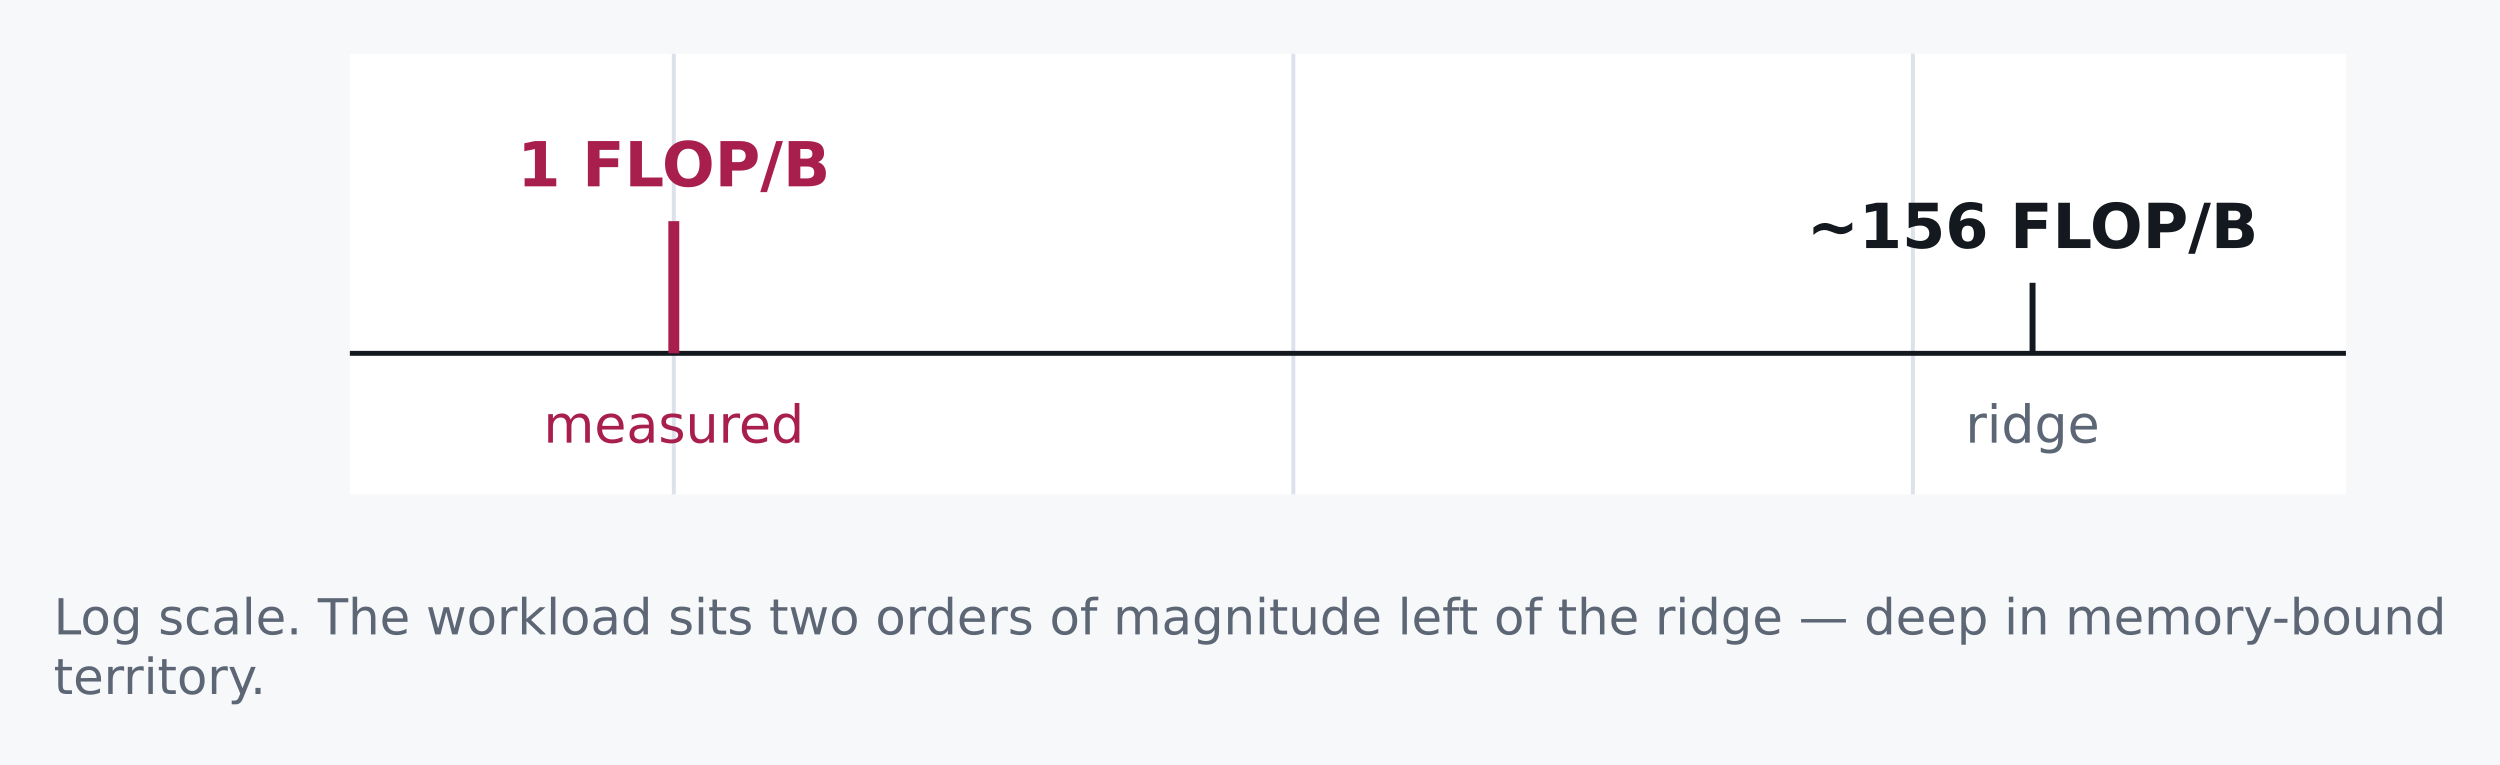
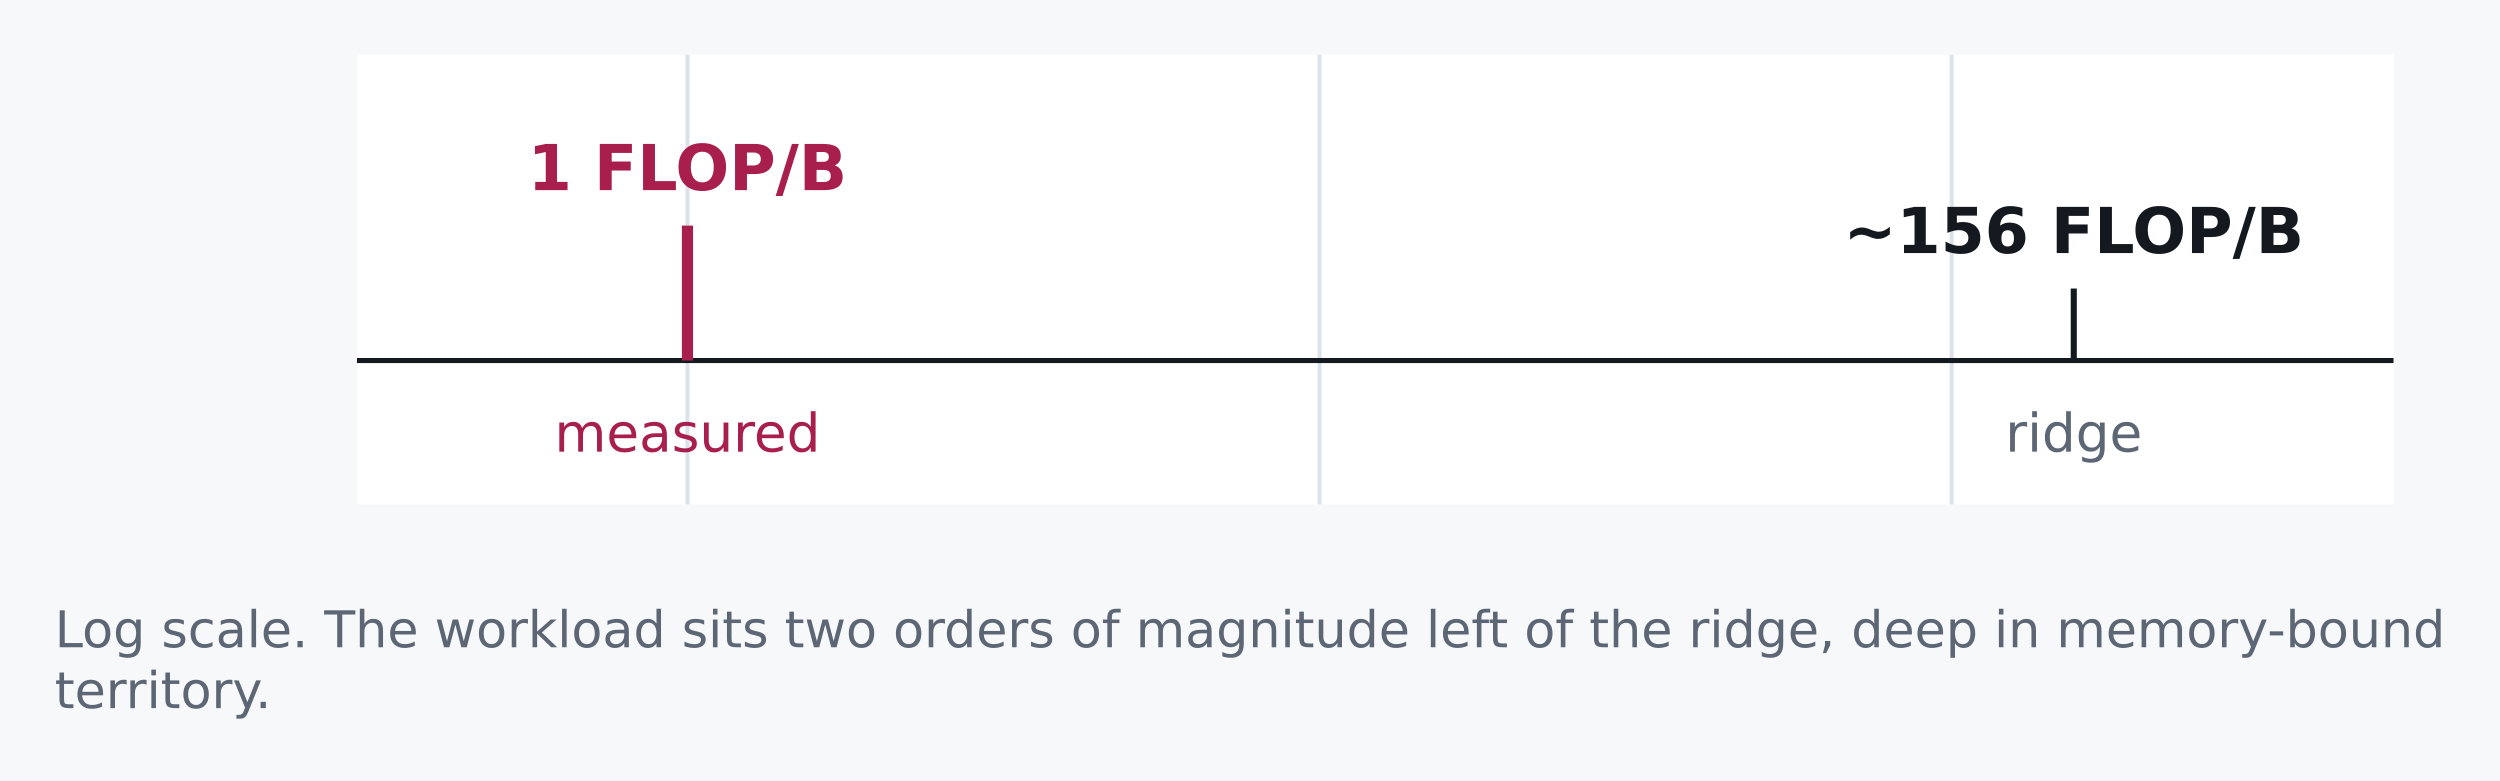
- <svg xmlns="http://www.w3.org/2000/svg" xmlns:xlink="http://www.w3.org/1999/xlink" width="503.183pt" height="153.893pt" viewBox="0 0 503.183 153.893" version="1.1">
+ <svg xmlns="http://www.w3.org/2000/svg" xmlns:xlink="http://www.w3.org/1999/xlink" width="493.183pt" height="153.893pt" viewBox="0 0 493.183 153.893" version="1.1">
  <defs>
    <style type="text/css">*{stroke-linejoin: round; stroke-linecap: butt}</style>
  </defs>
  <g id="figure_1">
    <g id="patch_1">
-       <path d="M 0 153.893  L 503.183 153.893  L 503.183 -0  L 0 -0  z " style="fill: #f7f8fa" />
+       <path d="M 0 153.893  L 493.183 153.893  L 493.183 -0  L 0 -0  z " style="fill: #f7f8fa" />
    </g>
    <g id="axes_1">
      <g id="patch_2">
        <path d="M 70.416 99.504  L 472.176 99.504  L 472.176 10.8  L 70.416 10.8  z " style="fill: #ffffff" />
      </g>
      <g id="line2d_1">
-         <path d="M 135.618 99.504  L 135.618 10.8  " clip-path="url(#pfc54eca116)" style="fill: none; stroke: #dde2ea; stroke-width: 0.8; stroke-linecap: square" />
+         <path d="M 135.618 99.504  L 135.618 10.8  " clip-path="url(#pef54213559)" style="fill: none; stroke: #dde2ea; stroke-width: 0.8; stroke-linecap: square" />
      </g>
      <g id="line2d_2">
-         <path d="M 260.317 99.504  L 260.317 10.8  " clip-path="url(#pfc54eca116)" style="fill: none; stroke: #dde2ea; stroke-width: 0.8; stroke-linecap: square" />
+         <path d="M 260.317 99.504  L 260.317 10.8  " clip-path="url(#pef54213559)" style="fill: none; stroke: #dde2ea; stroke-width: 0.8; stroke-linecap: square" />
      </g>
      <g id="line2d_3">
-         <path d="M 385.015 99.504  L 385.015 10.8  " clip-path="url(#pfc54eca116)" style="fill: none; stroke: #dde2ea; stroke-width: 0.8; stroke-linecap: square" />
+         <path d="M 385.015 99.504  L 385.015 10.8  " clip-path="url(#pef54213559)" style="fill: none; stroke: #dde2ea; stroke-width: 0.8; stroke-linecap: square" />
      </g>
      <g id="line2d_4">
-         <path d="M 70.416 71.119  L 472.176 71.119  " clip-path="url(#pfc54eca116)" style="fill: none; stroke: #14181f; stroke-linecap: square" />
+         <path d="M 70.416 71.119  L 472.176 71.119  " clip-path="url(#pef54213559)" style="fill: none; stroke: #14181f; stroke-linecap: square" />
      </g>
      <g id="matplotlib.axis_1">
        <g id="xtick_1">
          <g id="line2d_5" />
        </g>
        <g id="xtick_2">
          <g id="line2d_6" />
        </g>
        <g id="xtick_3">
          <g id="line2d_7" />
        </g>
        <g id="xtick_4">
          <g id="line2d_8" />
        </g>
        <g id="xtick_5">
          <g id="line2d_9" />
        </g>
        <g id="xtick_6">
          <g id="line2d_10" />
        </g>
        <g id="xtick_7">
          <g id="line2d_11" />
        </g>
        <g id="xtick_8">
          <g id="line2d_12" />
        </g>
        <g id="xtick_9">
          <g id="line2d_13" />
        </g>
        <g id="xtick_10">
          <g id="line2d_14" />
        </g>
        <g id="xtick_11">
          <g id="line2d_15" />
        </g>
        <g id="xtick_12">
          <g id="line2d_16" />
        </g>
        <g id="xtick_13">
          <g id="line2d_17" />
        </g>
        <g id="xtick_14">
          <g id="line2d_18" />
        </g>
        <g id="xtick_15">
          <g id="line2d_19" />
        </g>
        <g id="xtick_16">
          <g id="line2d_20" />
        </g>
        <g id="xtick_17">
          <g id="line2d_21" />
        </g>
        <g id="xtick_18">
          <g id="line2d_22" />
        </g>
        <g id="xtick_19">
          <g id="line2d_23" />
        </g>
        <g id="xtick_20">
          <g id="line2d_24" />
        </g>
        <g id="xtick_21">
          <g id="line2d_25" />
        </g>
        <g id="xtick_22">
          <g id="line2d_26" />
        </g>
        <g id="xtick_23">
          <g id="line2d_27" />
        </g>
        <g id="xtick_24">
          <g id="line2d_28" />
        </g>
        <g id="xtick_25">
          <g id="line2d_29" />
        </g>
        <g id="xtick_26">
          <g id="line2d_30" />
        </g>
        <g id="xtick_27">
          <g id="line2d_31" />
        </g>
        <g id="xtick_28">
          <g id="line2d_32" />
        </g>
        <g id="xtick_29">
          <g id="line2d_33" />
        </g>
        <g id="xtick_30">
          <g id="line2d_34" />
        </g>
      </g>
      <g id="matplotlib.axis_2" />
      <g id="line2d_35">
-         <path d="M 135.618 71.119  L 135.618 44.508  " clip-path="url(#pfc54eca116)" style="fill: none; stroke: #a81e4d; stroke-width: 2.2" />
+         <path d="M 135.618 71.119  L 135.618 44.508  " clip-path="url(#pef54213559)" style="fill: none; stroke: #a81e4d; stroke-width: 2.2" />
      </g>
      <g id="text_1">
        <g style="fill: #a81e4d" transform="translate(104.1231 37.50459) scale(0.125 -0.125)">
          <defs>
            <path id="DejaVuSans-Bold-14" d="M 750 831  L 1813 831  L 1813 3847  L 722 3622  L 722 4441  L 1806 4666  L 2950 4666  L 2950 831  L 4013 831  L 4013 0  L 750 0  L 750 831  z " transform="scale(0.015625)" />
            <path id="DejaVuSans-Bold-3" transform="scale(0.015625)" />
            <path id="DejaVuSans-Bold-29" d="M 588 4666  L 3834 4666  L 3834 3756  L 1791 3756  L 1791 2888  L 3713 2888  L 3713 1978  L 1791 1978  L 1791 0  L 588 0  L 588 4666  z " transform="scale(0.015625)" />
            <path id="DejaVuSans-Bold-2f" d="M 588 4666  L 1791 4666  L 1791 909  L 3903 909  L 3903 0  L 588 0  L 588 4666  z " transform="scale(0.015625)" />
            <path id="DejaVuSans-Bold-32" d="M 2719 3878  Q 2169 3878 1866 3472  Q 1563 3066 1563 2328  Q 1563 1594 1866 1187  Q 2169 781 2719 781  Q 3272 781 3575 1187  Q 3878 1594 3878 2328  Q 3878 3066 3575 3472  Q 3272 3878 2719 3878  z M 2719 4750  Q 3844 4750 4481 4106  Q 5119 3463 5119 2328  Q 5119 1197 4481 553  Q 3844 -91 2719 -91  Q 1597 -91 958 553  Q 319 1197 319 2328  Q 319 3463 958 4106  Q 1597 4750 2719 4750  z " transform="scale(0.015625)" />
            <path id="DejaVuSans-Bold-33" d="M 588 4666  L 2584 4666  Q 3475 4666 3951 4270  Q 4428 3875 4428 3144  Q 4428 2409 3951 2014  Q 3475 1619 2584 1619  L 1791 1619  L 1791 0  L 588 0  L 588 4666  z M 1791 3794  L 1791 2491  L 2456 2491  Q 2806 2491 2997 2661  Q 3188 2831 3188 3144  Q 3188 3456 2997 3625  Q 2806 3794 2456 3794  L 1791 3794  z " transform="scale(0.015625)" />
            <path id="DejaVuSans-Bold-12" d="M 1644 4666  L 2338 4666  L 691 -594  L 0 -594  L 1644 4666  z " transform="scale(0.015625)" />
            <path id="DejaVuSans-Bold-25" d="M 2456 2859  Q 2741 2859 2887 2984  Q 3034 3109 3034 3353  Q 3034 3594 2887 3720  Q 2741 3847 2456 3847  L 1791 3847  L 1791 2859  L 2456 2859  z M 2497 819  Q 2859 819 3042 972  Q 3225 1125 3225 1434  Q 3225 1738 3044 1889  Q 2863 2041 2497 2041  L 1791 2041  L 1791 819  L 2497 819  z M 3616 2497  Q 4003 2384 4215 2081  Q 4428 1778 4428 1338  Q 4428 663 3972 331  Q 3516 0 2584 0  L 588 0  L 588 4666  L 2394 4666  Q 3366 4666 3802 4372  Q 4238 4078 4238 3431  Q 4238 3091 4078 2852  Q 3919 2613 3616 2497  z " transform="scale(0.015625)" />
          </defs>
          <use xlink:href="#DejaVuSans-Bold-14" />
          <use xlink:href="#DejaVuSans-Bold-3" transform="translate(69.57812 0)" />
          <use xlink:href="#DejaVuSans-Bold-29" transform="translate(104.3906 0)" />
          <use xlink:href="#DejaVuSans-Bold-2f" transform="translate(172.7031 0)" />
          <use xlink:href="#DejaVuSans-Bold-32" transform="translate(232.8594 0)" />
          <use xlink:href="#DejaVuSans-Bold-33" transform="translate(317.875 0)" />
          <use xlink:href="#DejaVuSans-Bold-12" transform="translate(391.1719 0)" />
          <use xlink:href="#DejaVuSans-Bold-25" transform="translate(427.7031 0)" />
        </g>
      </g>
      <g id="text_2">
        <g style="fill: #a81e4d" transform="translate(109.3888 89.09708) scale(0.105 -0.105)">
          <defs>
            <path id="DejaVuSans-50" d="M 3328 2828  Q 3544 3216 3844 3400  Q 4144 3584 4550 3584  Q 5097 3584 5394 3201  Q 5691 2819 5691 2113  L 5691 0  L 5113 0  L 5113 2094  Q 5113 2597 4934 2840  Q 4756 3084 4391 3084  Q 3944 3084 3684 2787  Q 3425 2491 3425 1978  L 3425 0  L 2847 0  L 2847 2094  Q 2847 2600 2669 2842  Q 2491 3084 2119 3084  Q 1678 3084 1418 2786  Q 1159 2488 1159 1978  L 1159 0  L 581 0  L 581 3500  L 1159 3500  L 1159 2956  Q 1356 3278 1631 3431  Q 1906 3584 2284 3584  Q 2666 3584 2933 3390  Q 3200 3197 3328 2828  z " transform="scale(0.015625)" />
            <path id="DejaVuSans-48" d="M 3597 1894  L 3597 1613  L 953 1613  Q 991 1019 1311 708  Q 1631 397 2203 397  Q 2534 397 2845 478  Q 3156 559 3463 722  L 3463 178  Q 3153 47 2828 -22  Q 2503 -91 2169 -91  Q 1331 -91 842 396  Q 353 884 353 1716  Q 353 2575 817 3079  Q 1281 3584 2069 3584  Q 2775 3584 3186 3129  Q 3597 2675 3597 1894  z M 3022 2063  Q 3016 2534 2758 2815  Q 2500 3097 2075 3097  Q 1594 3097 1305 2825  Q 1016 2553 972 2059  L 3022 2063  z " transform="scale(0.015625)" />
            <path id="DejaVuSans-44" d="M 2194 1759  Q 1497 1759 1228 1600  Q 959 1441 959 1056  Q 959 750 1161 570  Q 1363 391 1709 391  Q 2188 391 2477 730  Q 2766 1069 2766 1631  L 2766 1759  L 2194 1759  z M 3341 1997  L 3341 0  L 2766 0  L 2766 531  Q 2569 213 2275 61  Q 1981 -91 1556 -91  Q 1019 -91 701 211  Q 384 513 384 1019  Q 384 1609 779 1909  Q 1175 2209 1959 2209  L 2766 2209  L 2766 2266  Q 2766 2663 2505 2880  Q 2244 3097 1772 3097  Q 1472 3097 1187 3025  Q 903 2953 641 2809  L 641 3341  Q 956 3463 1253 3523  Q 1550 3584 1831 3584  Q 2591 3584 2966 3190  Q 3341 2797 3341 1997  z " transform="scale(0.015625)" />
            <path id="DejaVuSans-56" d="M 2834 3397  L 2834 2853  Q 2591 2978 2328 3040  Q 2066 3103 1784 3103  Q 1356 3103 1142 2972  Q 928 2841 928 2578  Q 928 2378 1081 2264  Q 1234 2150 1697 2047  L 1894 2003  Q 2506 1872 2764 1633  Q 3022 1394 3022 966  Q 3022 478 2636 193  Q 2250 -91 1575 -91  Q 1294 -91 989 -36  Q 684 19 347 128  L 347 722  Q 666 556 975 473  Q 1284 391 1588 391  Q 1994 391 2212 530  Q 2431 669 2431 922  Q 2431 1156 2273 1281  Q 2116 1406 1581 1522  L 1381 1569  Q 847 1681 609 1914  Q 372 2147 372 2553  Q 372 3047 722 3315  Q 1072 3584 1716 3584  Q 2034 3584 2315 3537  Q 2597 3491 2834 3397  z " transform="scale(0.015625)" />
            <path id="DejaVuSans-58" d="M 544 1381  L 544 3500  L 1119 3500  L 1119 1403  Q 1119 906 1312 657  Q 1506 409 1894 409  Q 2359 409 2629 706  Q 2900 1003 2900 1516  L 2900 3500  L 3475 3500  L 3475 0  L 2900 0  L 2900 538  Q 2691 219 2414 64  Q 2138 -91 1772 -91  Q 1169 -91 856 284  Q 544 659 544 1381  z M 1991 3584  L 1991 3584  z " transform="scale(0.015625)" />
            <path id="DejaVuSans-55" d="M 2631 2963  Q 2534 3019 2420 3045  Q 2306 3072 2169 3072  Q 1681 3072 1420 2755  Q 1159 2438 1159 1844  L 1159 0  L 581 0  L 581 3500  L 1159 3500  L 1159 2956  Q 1341 3275 1631 3429  Q 1922 3584 2338 3584  Q 2397 3584 2469 3576  Q 2541 3569 2628 3553  L 2631 2963  z " transform="scale(0.015625)" />
            <path id="DejaVuSans-47" d="M 2906 2969  L 2906 4863  L 3481 4863  L 3481 0  L 2906 0  L 2906 525  Q 2725 213 2448 61  Q 2172 -91 1784 -91  Q 1150 -91 751 415  Q 353 922 353 1747  Q 353 2572 751 3078  Q 1150 3584 1784 3584  Q 2172 3584 2448 3432  Q 2725 3281 2906 2969  z M 947 1747  Q 947 1113 1208 752  Q 1469 391 1925 391  Q 2381 391 2643 752  Q 2906 1113 2906 1747  Q 2906 2381 2643 2742  Q 2381 3103 1925 3103  Q 1469 3103 1208 2742  Q 947 2381 947 1747  z " transform="scale(0.015625)" />
          </defs>
          <use xlink:href="#DejaVuSans-50" />
          <use xlink:href="#DejaVuSans-48" transform="translate(97.40625 0)" />
          <use xlink:href="#DejaVuSans-44" transform="translate(158.9375 0)" />
          <use xlink:href="#DejaVuSans-56" transform="translate(220.2188 0)" />
          <use xlink:href="#DejaVuSans-58" transform="translate(272.3125 0)" />
          <use xlink:href="#DejaVuSans-55" transform="translate(335.6875 0)" />
          <use xlink:href="#DejaVuSans-48" transform="translate(374.5938 0)" />
          <use xlink:href="#DejaVuSans-47" transform="translate(436.125 0)" />
        </g>
      </g>
      <g id="line2d_36">
-         <path d="M 409.098 71.119  L 409.098 56.926  " clip-path="url(#pfc54eca116)" style="fill: none; stroke: #14181f; stroke-width: 1.2" />
+         <path d="M 409.098 71.119  L 409.098 56.926  " clip-path="url(#pef54213559)" style="fill: none; stroke: #14181f; stroke-width: 1.2" />
      </g>
      <g id="text_3">
        <g style="fill: #14181f" transform="translate(363.6681 49.92315) scale(0.125 -0.125)">
          <defs>
            <path id="DejaVuSans-Bold-61" d="M 4684 2656  L 4684 1894  Q 4353 1644 4073 1536  Q 3794 1428 3494 1428  Q 3159 1428 2713 1609  Q 2669 1628 2644 1638  Q 2622 1647 2575 1666  Q 2091 1856 1797 1856  Q 1522 1856 1253 1736  Q 984 1616 678 1356  L 678 2119  Q 1013 2369 1291 2476  Q 1569 2584 1869 2584  Q 2203 2584 2650 2403  Q 2697 2384 2719 2375  Q 2741 2366 2788 2347  Q 3272 2156 3566 2156  Q 3834 2156 4098 2273  Q 4363 2391 4684 2656  z " transform="scale(0.015625)" />
            <path id="DejaVuSans-Bold-18" d="M 678 4666  L 3669 4666  L 3669 3781  L 1638 3781  L 1638 3059  Q 1775 3097 1914 3117  Q 2053 3138 2203 3138  Q 3056 3138 3531 2711  Q 4006 2284 4006 1522  Q 4006 766 3489 337  Q 2972 -91 2053 -91  Q 1656 -91 1267 -14  Q 878 63 494 219  L 494 1166  Q 875 947 1217 837  Q 1559 728 1863 728  Q 2300 728 2551 942  Q 2803 1156 2803 1522  Q 2803 1891 2551 2103  Q 2300 2316 1863 2316  Q 1603 2316 1309 2248  Q 1016 2181 678 2041  L 678 4666  z " transform="scale(0.015625)" />
            <path id="DejaVuSans-Bold-19" d="M 2316 2303  Q 2000 2303 1842 2098  Q 1684 1894 1684 1484  Q 1684 1075 1842 870  Q 2000 666 2316 666  Q 2634 666 2792 870  Q 2950 1075 2950 1484  Q 2950 1894 2792 2098  Q 2634 2303 2316 2303  z M 3803 4544  L 3803 3681  Q 3506 3822 3243 3889  Q 2981 3956 2731 3956  Q 2194 3956 1894 3657  Q 1594 3359 1544 2772  Q 1750 2925 1990 3001  Q 2231 3078 2516 3078  Q 3231 3078 3670 2659  Q 4109 2241 4109 1563  Q 4109 813 3618 361  Q 3128 -91 2303 -91  Q 1394 -91 895 523  Q 397 1138 397 2266  Q 397 3422 980 4083  Q 1563 4744 2578 4744  Q 2900 4744 3203 4694  Q 3506 4644 3803 4544  z " transform="scale(0.015625)" />
          </defs>
          <use xlink:href="#DejaVuSans-Bold-61" />
          <use xlink:href="#DejaVuSans-Bold-14" transform="translate(83.79688 0)" />
          <use xlink:href="#DejaVuSans-Bold-18" transform="translate(153.375 0)" />
          <use xlink:href="#DejaVuSans-Bold-19" transform="translate(222.9531 0)" />
          <use xlink:href="#DejaVuSans-Bold-3" transform="translate(292.5312 0)" />
          <use xlink:href="#DejaVuSans-Bold-29" transform="translate(327.3438 0)" />
          <use xlink:href="#DejaVuSans-Bold-2f" transform="translate(395.6562 0)" />
          <use xlink:href="#DejaVuSans-Bold-32" transform="translate(455.8125 0)" />
          <use xlink:href="#DejaVuSans-Bold-33" transform="translate(540.8281 0)" />
          <use xlink:href="#DejaVuSans-Bold-12" transform="translate(614.125 0)" />
          <use xlink:href="#DejaVuSans-Bold-25" transform="translate(650.6562 0)" />
        </g>
      </g>
      <g id="text_4">
        <g style="fill: #5c6675" transform="translate(395.5848 89.09708) scale(0.105 -0.105)">
          <defs>
            <path id="DejaVuSans-4c" d="M 603 3500  L 1178 3500  L 1178 0  L 603 0  L 603 3500  z M 603 4863  L 1178 4863  L 1178 4134  L 603 4134  L 603 4863  z " transform="scale(0.015625)" />
            <path id="DejaVuSans-4a" d="M 2906 1791  Q 2906 2416 2648 2759  Q 2391 3103 1925 3103  Q 1463 3103 1205 2759  Q 947 2416 947 1791  Q 947 1169 1205 825  Q 1463 481 1925 481  Q 2391 481 2648 825  Q 2906 1169 2906 1791  z M 3481 434  Q 3481 -459 3084 -895  Q 2688 -1331 1869 -1331  Q 1566 -1331 1297 -1286  Q 1028 -1241 775 -1147  L 775 -588  Q 1028 -725 1275 -790  Q 1522 -856 1778 -856  Q 2344 -856 2625 -561  Q 2906 -266 2906 331  L 2906 616  Q 2728 306 2450 153  Q 2172 0 1784 0  Q 1141 0 747 490  Q 353 981 353 1791  Q 353 2603 747 3093  Q 1141 3584 1784 3584  Q 2172 3584 2450 3431  Q 2728 3278 2906 2969  L 2906 3500  L 3481 3500  L 3481 434  z " transform="scale(0.015625)" />
          </defs>
          <use xlink:href="#DejaVuSans-55" />
          <use xlink:href="#DejaVuSans-4c" transform="translate(41.10938 0)" />
          <use xlink:href="#DejaVuSans-47" transform="translate(68.89062 0)" />
          <use xlink:href="#DejaVuSans-4a" transform="translate(132.375 0)" />
          <use xlink:href="#DejaVuSans-48" transform="translate(195.8594 0)" />
        </g>
      </g>
    </g>
    <g id="text_5">
      <g style="fill: #5c6675" transform="translate(10.8 127.6874) scale(0.1 -0.1)">
        <defs>
          <path id="DejaVuSans-2f" d="M 628 4666  L 1259 4666  L 1259 531  L 3531 531  L 3531 0  L 628 0  L 628 4666  z " transform="scale(0.015625)" />
          <path id="DejaVuSans-52" d="M 1959 3097  Q 1497 3097 1228 2736  Q 959 2375 959 1747  Q 959 1119 1226 758  Q 1494 397 1959 397  Q 2419 397 2687 759  Q 2956 1122 2956 1747  Q 2956 2369 2687 2733  Q 2419 3097 1959 3097  z M 1959 3584  Q 2709 3584 3137 3096  Q 3566 2609 3566 1747  Q 3566 888 3137 398  Q 2709 -91 1959 -91  Q 1206 -91 779 398  Q 353 888 353 1747  Q 353 2609 779 3096  Q 1206 3584 1959 3584  z " transform="scale(0.015625)" />
          <path id="DejaVuSans-3" transform="scale(0.015625)" />
          <path id="DejaVuSans-46" d="M 3122 3366  L 3122 2828  Q 2878 2963 2633 3030  Q 2388 3097 2138 3097  Q 1578 3097 1268 2742  Q 959 2388 959 1747  Q 959 1106 1268 751  Q 1578 397 2138 397  Q 2388 397 2633 464  Q 2878 531 3122 666  L 3122 134  Q 2881 22 2623 -34  Q 2366 -91 2075 -91  Q 1284 -91 818 406  Q 353 903 353 1747  Q 353 2603 823 3093  Q 1294 3584 2113 3584  Q 2378 3584 2631 3529  Q 2884 3475 3122 3366  z " transform="scale(0.015625)" />
          <path id="DejaVuSans-4f" d="M 603 4863  L 1178 4863  L 1178 0  L 603 0  L 603 4863  z " transform="scale(0.015625)" />
          <path id="DejaVuSans-11" d="M 684 794  L 1344 794  L 1344 0  L 684 0  L 684 794  z " transform="scale(0.015625)" />
          <path id="DejaVuSans-37" d="M -19 4666  L 3928 4666  L 3928 4134  L 2272 4134  L 2272 0  L 1638 0  L 1638 4134  L -19 4134  L -19 4666  z " transform="scale(0.015625)" />
          <path id="DejaVuSans-4b" d="M 3513 2113  L 3513 0  L 2938 0  L 2938 2094  Q 2938 2591 2744 2837  Q 2550 3084 2163 3084  Q 1697 3084 1428 2787  Q 1159 2491 1159 1978  L 1159 0  L 581 0  L 581 4863  L 1159 4863  L 1159 2956  Q 1366 3272 1645 3428  Q 1925 3584 2291 3584  Q 2894 3584 3203 3211  Q 3513 2838 3513 2113  z " transform="scale(0.015625)" />
          <path id="DejaVuSans-5a" d="M 269 3500  L 844 3500  L 1563 769  L 2278 3500  L 2956 3500  L 3675 769  L 4391 3500  L 4966 3500  L 4050 0  L 3372 0  L 2619 2869  L 1863 0  L 1184 0  L 269 3500  z " transform="scale(0.015625)" />
          <path id="DejaVuSans-4e" d="M 581 4863  L 1159 4863  L 1159 1991  L 2875 3500  L 3609 3500  L 1753 1863  L 3688 0  L 2938 0  L 1159 1709  L 1159 0  L 581 0  L 581 4863  z " transform="scale(0.015625)" />
          <path id="DejaVuSans-57" d="M 1172 4494  L 1172 3500  L 2356 3500  L 2356 3053  L 1172 3053  L 1172 1153  Q 1172 725 1289 603  Q 1406 481 1766 481  L 2356 481  L 2356 0  L 1766 0  Q 1100 0 847 248  Q 594 497 594 1153  L 594 3053  L 172 3053  L 172 3500  L 594 3500  L 594 4494  L 1172 4494  z " transform="scale(0.015625)" />
          <path id="DejaVuSans-49" d="M 2375 4863  L 2375 4384  L 1825 4384  Q 1516 4384 1395 4259  Q 1275 4134 1275 3809  L 1275 3500  L 2222 3500  L 2222 3053  L 1275 3053  L 1275 0  L 697 0  L 697 3053  L 147 3053  L 147 3500  L 697 3500  L 697 3744  Q 697 4328 969 4595  Q 1241 4863 1831 4863  L 2375 4863  z " transform="scale(0.015625)" />
          <path id="DejaVuSans-51" d="M 3513 2113  L 3513 0  L 2938 0  L 2938 2094  Q 2938 2591 2744 2837  Q 2550 3084 2163 3084  Q 1697 3084 1428 2787  Q 1159 2491 1159 1978  L 1159 0  L 581 0  L 581 3500  L 1159 3500  L 1159 2956  Q 1366 3272 1645 3428  Q 1925 3584 2291 3584  Q 2894 3584 3203 3211  Q 3513 2838 3513 2113  z " transform="scale(0.015625)" />
-           <path id="DejaVuSans-af6" d="M 313 1978  L 6088 1978  L 6088 1528  L 313 1528  L 313 1978  z " transform="scale(0.015625)" />
+           <path id="DejaVuSans-f" d="M 750 794  L 1409 794  L 1409 256  L 897 -744  L 494 -744  L 750 256  L 750 794  z " transform="scale(0.015625)" />
          <path id="DejaVuSans-53" d="M 1159 525  L 1159 -1331  L 581 -1331  L 581 3500  L 1159 3500  L 1159 2969  Q 1341 3281 1617 3432  Q 1894 3584 2278 3584  Q 2916 3584 3314 3078  Q 3713 2572 3713 1747  Q 3713 922 3314 415  Q 2916 -91 2278 -91  Q 1894 -91 1617 61  Q 1341 213 1159 525  z M 3116 1747  Q 3116 2381 2855 2742  Q 2594 3103 2138 3103  Q 1681 3103 1420 2742  Q 1159 2381 1159 1747  Q 1159 1113 1420 752  Q 1681 391 2138 391  Q 2594 391 2855 752  Q 3116 1113 3116 1747  z " transform="scale(0.015625)" />
          <path id="DejaVuSans-5c" d="M 2059 -325  Q 1816 -950 1584 -1140  Q 1353 -1331 966 -1331  L 506 -1331  L 506 -850  L 844 -850  Q 1081 -850 1212 -737  Q 1344 -625 1503 -206  L 1606 56  L 191 3500  L 800 3500  L 1894 763  L 2988 3500  L 3597 3500  L 2059 -325  z " transform="scale(0.015625)" />
          <path id="DejaVuSans-10" d="M 313 2009  L 1997 2009  L 1997 1497  L 313 1497  L 313 2009  z " transform="scale(0.015625)" />
          <path id="DejaVuSans-45" d="M 3116 1747  Q 3116 2381 2855 2742  Q 2594 3103 2138 3103  Q 1681 3103 1420 2742  Q 1159 2381 1159 1747  Q 1159 1113 1420 752  Q 1681 391 2138 391  Q 2594 391 2855 752  Q 3116 1113 3116 1747  z M 1159 2969  Q 1341 3281 1617 3432  Q 1894 3584 2278 3584  Q 2916 3584 3314 3078  Q 3713 2572 3713 1747  Q 3713 922 3314 415  Q 2916 -91 2278 -91  Q 1894 -91 1617 61  Q 1341 213 1159 525  L 1159 0  L 581 0  L 581 4863  L 1159 4863  L 1159 2969  z " transform="scale(0.015625)" />
        </defs>
        <use xlink:href="#DejaVuSans-2f" />
        <use xlink:href="#DejaVuSans-52" transform="translate(53.96875 0)" />
        <use xlink:href="#DejaVuSans-4a" transform="translate(115.1562 0)" />
        <use xlink:href="#DejaVuSans-3" transform="translate(178.6406 0)" />
        <use xlink:href="#DejaVuSans-56" transform="translate(210.4219 0)" />
        <use xlink:href="#DejaVuSans-46" transform="translate(262.5156 0)" />
        <use xlink:href="#DejaVuSans-44" transform="translate(317.5 0)" />
        <use xlink:href="#DejaVuSans-4f" transform="translate(378.7812 0)" />
        <use xlink:href="#DejaVuSans-48" transform="translate(406.5625 0)" />
        <use xlink:href="#DejaVuSans-11" transform="translate(468.0938 0)" />
        <use xlink:href="#DejaVuSans-3" transform="translate(499.875 0)" />
        <use xlink:href="#DejaVuSans-37" transform="translate(531.6562 0)" />
        <use xlink:href="#DejaVuSans-4b" transform="translate(592.7344 0)" />
        <use xlink:href="#DejaVuSans-48" transform="translate(656.1094 0)" />
        <use xlink:href="#DejaVuSans-3" transform="translate(717.6406 0)" />
        <use xlink:href="#DejaVuSans-5a" transform="translate(749.4219 0)" />
        <use xlink:href="#DejaVuSans-52" transform="translate(831.2031 0)" />
        <use xlink:href="#DejaVuSans-55" transform="translate(892.3906 0)" />
        <use xlink:href="#DejaVuSans-4e" transform="translate(933.5 0)" />
        <use xlink:href="#DejaVuSans-4f" transform="translate(991.4062 0)" />
        <use xlink:href="#DejaVuSans-52" transform="translate(1019.188 0)" />
        <use xlink:href="#DejaVuSans-44" transform="translate(1080.375 0)" />
        <use xlink:href="#DejaVuSans-47" transform="translate(1141.656 0)" />
        <use xlink:href="#DejaVuSans-3" transform="translate(1205.141 0)" />
        <use xlink:href="#DejaVuSans-56" transform="translate(1236.922 0)" />
        <use xlink:href="#DejaVuSans-4c" transform="translate(1289.016 0)" />
        <use xlink:href="#DejaVuSans-57" transform="translate(1316.797 0)" />
        <use xlink:href="#DejaVuSans-56" transform="translate(1356 0)" />
        <use xlink:href="#DejaVuSans-3" transform="translate(1408.094 0)" />
        <use xlink:href="#DejaVuSans-57" transform="translate(1439.875 0)" />
        <use xlink:href="#DejaVuSans-5a" transform="translate(1479.078 0)" />
        <use xlink:href="#DejaVuSans-52" transform="translate(1560.859 0)" />
        <use xlink:href="#DejaVuSans-3" transform="translate(1622.047 0)" />
        <use xlink:href="#DejaVuSans-52" transform="translate(1653.828 0)" />
        <use xlink:href="#DejaVuSans-55" transform="translate(1715.016 0)" />
        <use xlink:href="#DejaVuSans-47" transform="translate(1754.375 0)" />
        <use xlink:href="#DejaVuSans-48" transform="translate(1817.859 0)" />
        <use xlink:href="#DejaVuSans-55" transform="translate(1879.391 0)" />
        <use xlink:href="#DejaVuSans-56" transform="translate(1920.5 0)" />
        <use xlink:href="#DejaVuSans-3" transform="translate(1972.594 0)" />
        <use xlink:href="#DejaVuSans-52" transform="translate(2004.375 0)" />
        <use xlink:href="#DejaVuSans-49" transform="translate(2065.562 0)" />
        <use xlink:href="#DejaVuSans-3" transform="translate(2100.766 0)" />
        <use xlink:href="#DejaVuSans-50" transform="translate(2132.547 0)" />
        <use xlink:href="#DejaVuSans-44" transform="translate(2229.953 0)" />
        <use xlink:href="#DejaVuSans-4a" transform="translate(2291.234 0)" />
        <use xlink:href="#DejaVuSans-51" transform="translate(2354.719 0)" />
        <use xlink:href="#DejaVuSans-4c" transform="translate(2418.094 0)" />
        <use xlink:href="#DejaVuSans-57" transform="translate(2445.875 0)" />
        <use xlink:href="#DejaVuSans-58" transform="translate(2485.078 0)" />
        <use xlink:href="#DejaVuSans-47" transform="translate(2548.453 0)" />
        <use xlink:href="#DejaVuSans-48" transform="translate(2611.938 0)" />
        <use xlink:href="#DejaVuSans-3" transform="translate(2673.469 0)" />
        <use xlink:href="#DejaVuSans-4f" transform="translate(2705.25 0)" />
        <use xlink:href="#DejaVuSans-48" transform="translate(2733.031 0)" />
        <use xlink:href="#DejaVuSans-49" transform="translate(2794.562 0)" />
        <use xlink:href="#DejaVuSans-57" transform="translate(2828.016 0)" />
        <use xlink:href="#DejaVuSans-3" transform="translate(2867.219 0)" />
        <use xlink:href="#DejaVuSans-52" transform="translate(2899 0)" />
        <use xlink:href="#DejaVuSans-49" transform="translate(2960.188 0)" />
        <use xlink:href="#DejaVuSans-3" transform="translate(2995.391 0)" />
        <use xlink:href="#DejaVuSans-57" transform="translate(3027.172 0)" />
        <use xlink:href="#DejaVuSans-4b" transform="translate(3066.375 0)" />
        <use xlink:href="#DejaVuSans-48" transform="translate(3129.75 0)" />
        <use xlink:href="#DejaVuSans-3" transform="translate(3191.281 0)" />
        <use xlink:href="#DejaVuSans-55" transform="translate(3223.062 0)" />
        <use xlink:href="#DejaVuSans-4c" transform="translate(3264.172 0)" />
        <use xlink:href="#DejaVuSans-47" transform="translate(3291.953 0)" />
        <use xlink:href="#DejaVuSans-4a" transform="translate(3355.438 0)" />
        <use xlink:href="#DejaVuSans-48" transform="translate(3418.922 0)" />
-         <use xlink:href="#DejaVuSans-3" transform="translate(3480.453 0)" />
-         <use xlink:href="#DejaVuSans-af6" transform="translate(3512.234 0)" />
-         <use xlink:href="#DejaVuSans-3" transform="translate(3612.234 0)" />
-         <use xlink:href="#DejaVuSans-47" transform="translate(3644.016 0)" />
-         <use xlink:href="#DejaVuSans-48" transform="translate(3707.5 0)" />
-         <use xlink:href="#DejaVuSans-48" transform="translate(3769.031 0)" />
-         <use xlink:href="#DejaVuSans-53" transform="translate(3830.562 0)" />
-         <use xlink:href="#DejaVuSans-3" transform="translate(3894.047 0)" />
-         <use xlink:href="#DejaVuSans-4c" transform="translate(3925.828 0)" />
-         <use xlink:href="#DejaVuSans-51" transform="translate(3953.609 0)" />
-         <use xlink:href="#DejaVuSans-3" transform="translate(4016.984 0)" />
-         <use xlink:href="#DejaVuSans-50" transform="translate(4048.766 0)" />
-         <use xlink:href="#DejaVuSans-48" transform="translate(4146.172 0)" />
-         <use xlink:href="#DejaVuSans-50" transform="translate(4207.703 0)" />
-         <use xlink:href="#DejaVuSans-52" transform="translate(4305.109 0)" />
-         <use xlink:href="#DejaVuSans-55" transform="translate(4366.297 0)" />
-         <use xlink:href="#DejaVuSans-5c" transform="translate(4407.406 0)" />
-         <use xlink:href="#DejaVuSans-10" transform="translate(4464.844 0)" />
-         <use xlink:href="#DejaVuSans-45" transform="translate(4500.922 0)" />
-         <use xlink:href="#DejaVuSans-52" transform="translate(4564.406 0)" />
-         <use xlink:href="#DejaVuSans-58" transform="translate(4625.594 0)" />
-         <use xlink:href="#DejaVuSans-51" transform="translate(4688.969 0)" />
-         <use xlink:href="#DejaVuSans-47" transform="translate(4752.344 0)" />
+         <use xlink:href="#DejaVuSans-f" transform="translate(3480.453 0)" />
+         <use xlink:href="#DejaVuSans-3" transform="translate(3512.234 0)" />
+         <use xlink:href="#DejaVuSans-47" transform="translate(3544.016 0)" />
+         <use xlink:href="#DejaVuSans-48" transform="translate(3607.5 0)" />
+         <use xlink:href="#DejaVuSans-48" transform="translate(3669.031 0)" />
+         <use xlink:href="#DejaVuSans-53" transform="translate(3730.562 0)" />
+         <use xlink:href="#DejaVuSans-3" transform="translate(3794.047 0)" />
+         <use xlink:href="#DejaVuSans-4c" transform="translate(3825.828 0)" />
+         <use xlink:href="#DejaVuSans-51" transform="translate(3853.609 0)" />
+         <use xlink:href="#DejaVuSans-3" transform="translate(3916.984 0)" />
+         <use xlink:href="#DejaVuSans-50" transform="translate(3948.766 0)" />
+         <use xlink:href="#DejaVuSans-48" transform="translate(4046.172 0)" />
+         <use xlink:href="#DejaVuSans-50" transform="translate(4107.703 0)" />
+         <use xlink:href="#DejaVuSans-52" transform="translate(4205.109 0)" />
+         <use xlink:href="#DejaVuSans-55" transform="translate(4266.297 0)" />
+         <use xlink:href="#DejaVuSans-5c" transform="translate(4307.406 0)" />
+         <use xlink:href="#DejaVuSans-10" transform="translate(4364.844 0)" />
+         <use xlink:href="#DejaVuSans-45" transform="translate(4400.922 0)" />
+         <use xlink:href="#DejaVuSans-52" transform="translate(4464.406 0)" />
+         <use xlink:href="#DejaVuSans-58" transform="translate(4525.594 0)" />
+         <use xlink:href="#DejaVuSans-51" transform="translate(4588.969 0)" />
+         <use xlink:href="#DejaVuSans-47" transform="translate(4652.344 0)" />
      </g>
      <g style="fill: #5c6675" transform="translate(10.8 139.6901) scale(0.1 -0.1)">
        <use xlink:href="#DejaVuSans-57" />
        <use xlink:href="#DejaVuSans-48" transform="translate(39.20312 0)" />
        <use xlink:href="#DejaVuSans-55" transform="translate(100.7344 0)" />
        <use xlink:href="#DejaVuSans-55" transform="translate(140.0938 0)" />
        <use xlink:href="#DejaVuSans-4c" transform="translate(181.2031 0)" />
        <use xlink:href="#DejaVuSans-57" transform="translate(208.9844 0)" />
        <use xlink:href="#DejaVuSans-52" transform="translate(248.1875 0)" />
        <use xlink:href="#DejaVuSans-55" transform="translate(309.375 0)" />
        <use xlink:href="#DejaVuSans-5c" transform="translate(350.4844 0)" />
        <use xlink:href="#DejaVuSans-11" transform="translate(395.4219 0)" />
      </g>
    </g>
  </g>
  <defs>
-     <clipPath id="pfc54eca116">
+     <clipPath id="pef54213559">
      <rect x="70.416" y="10.8" width="401.76" height="88.704" />
    </clipPath>
  </defs>
</svg>
